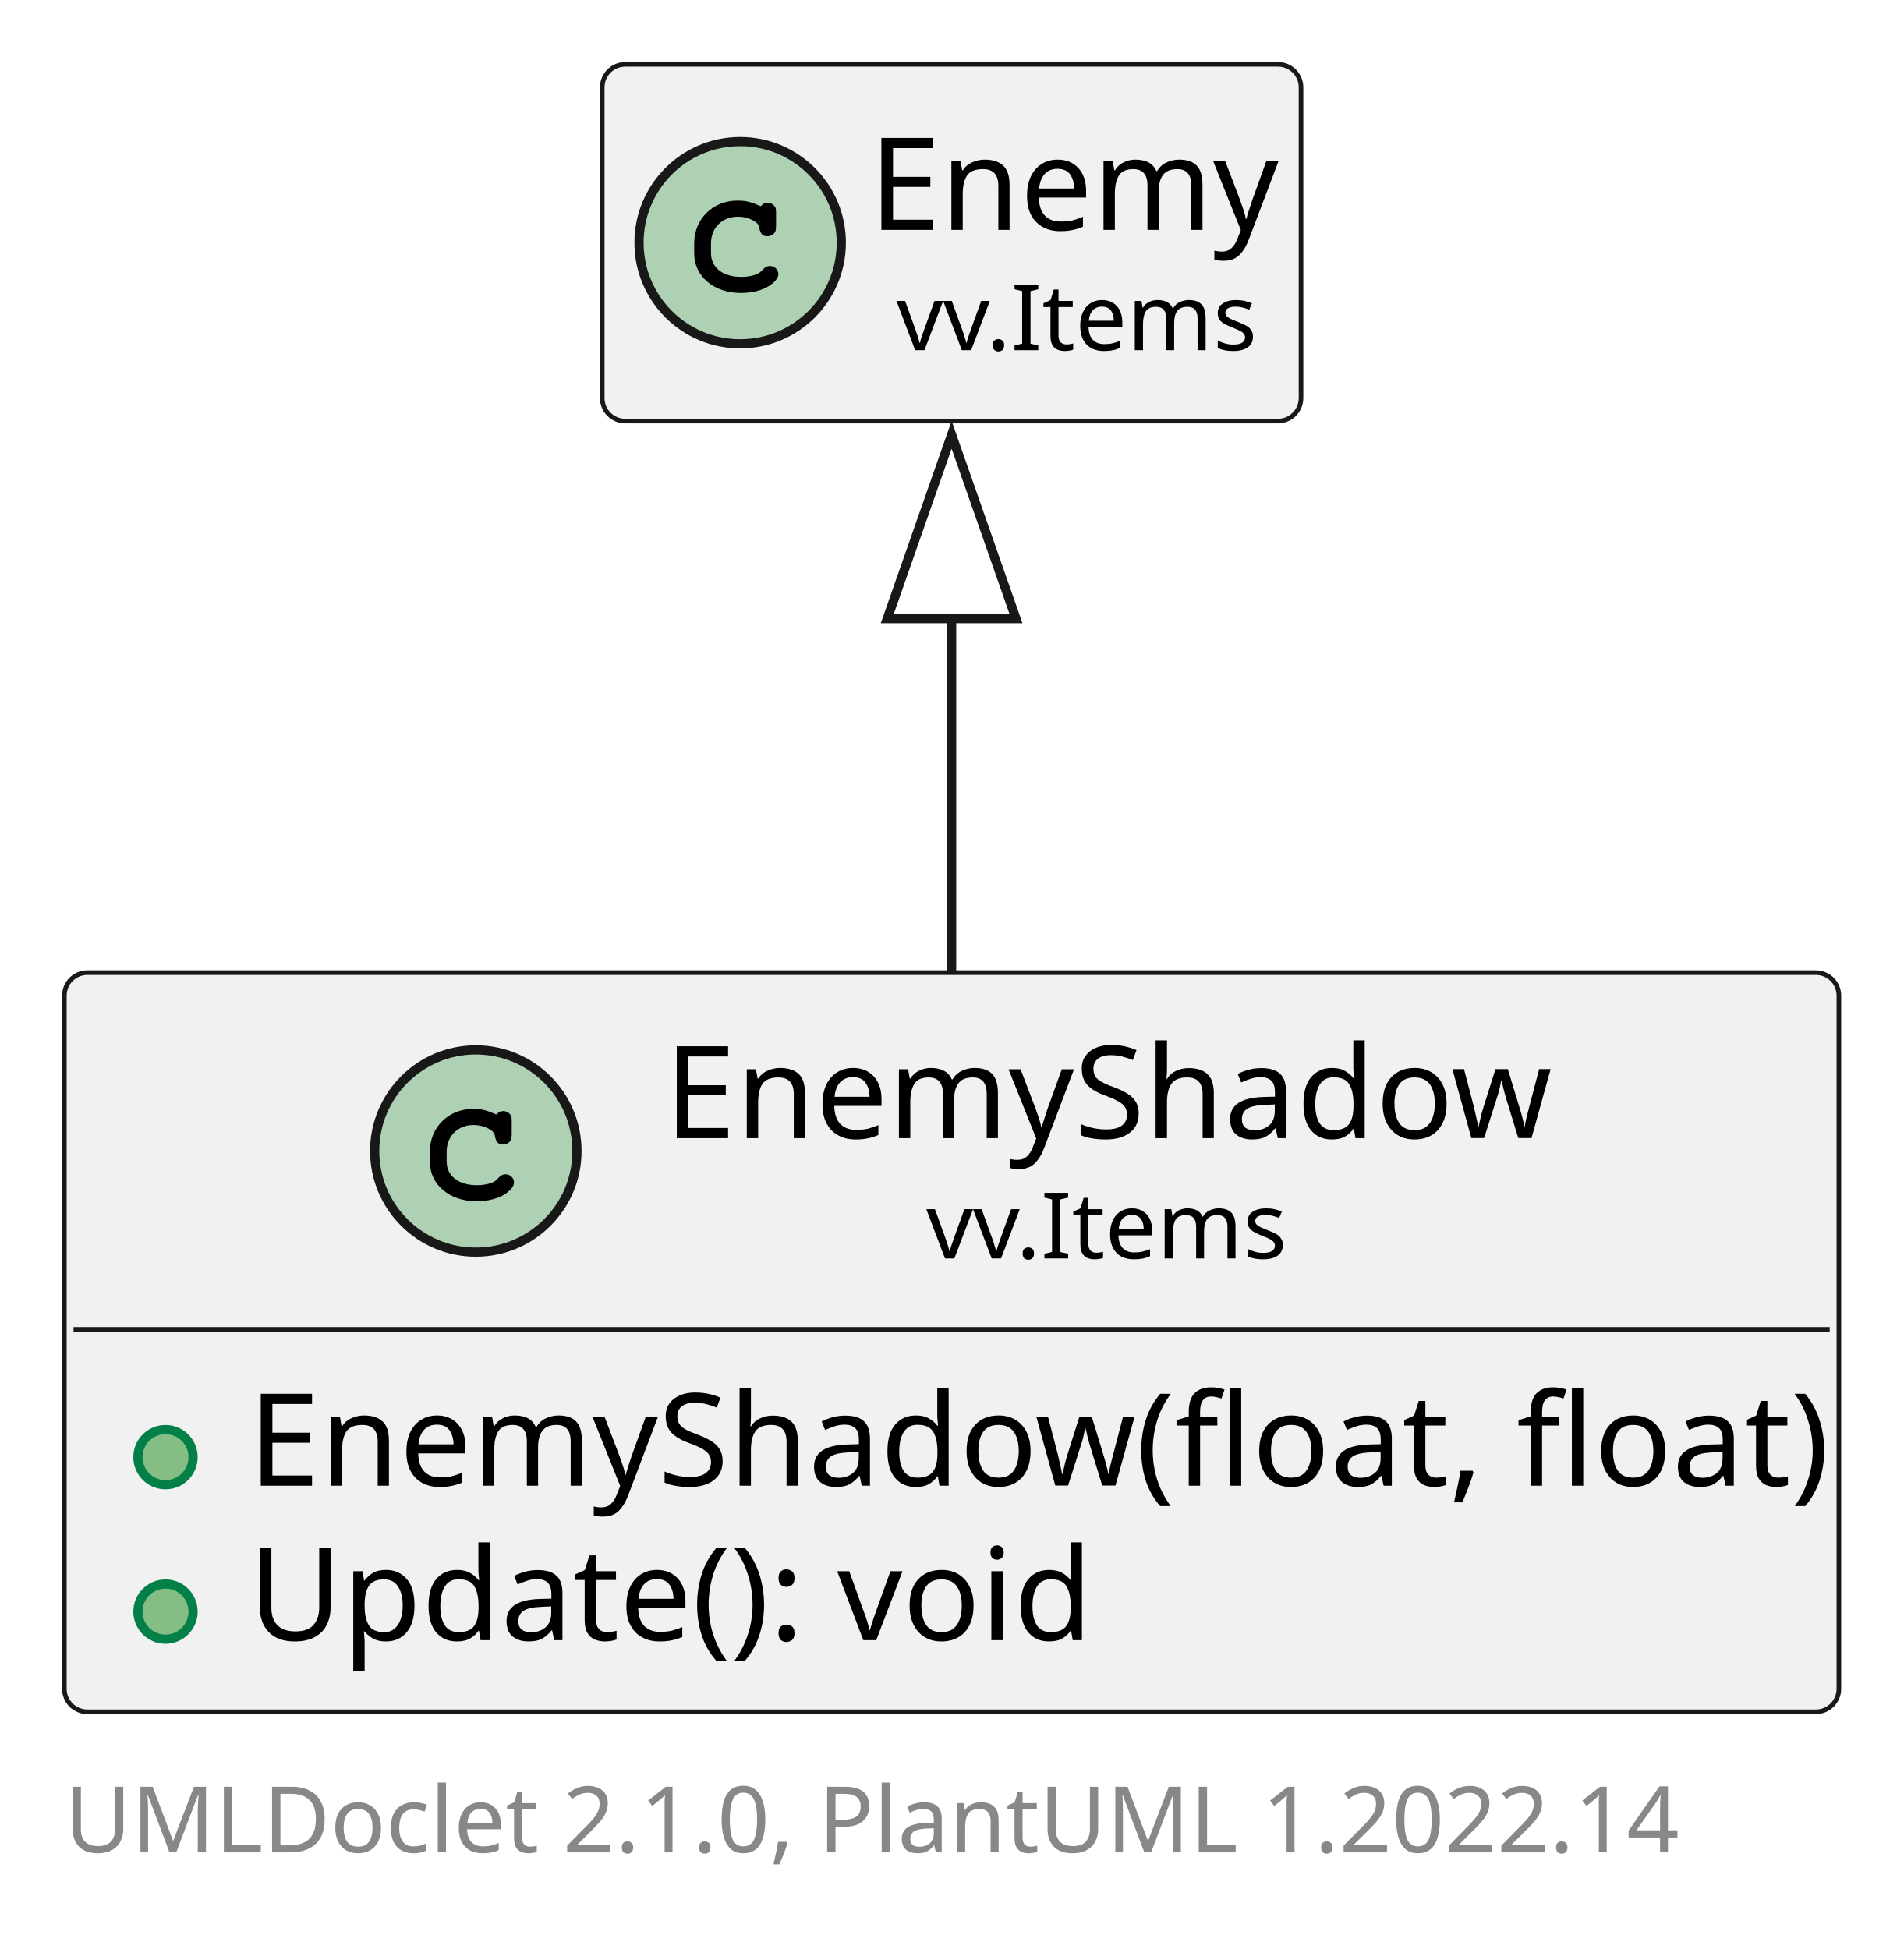
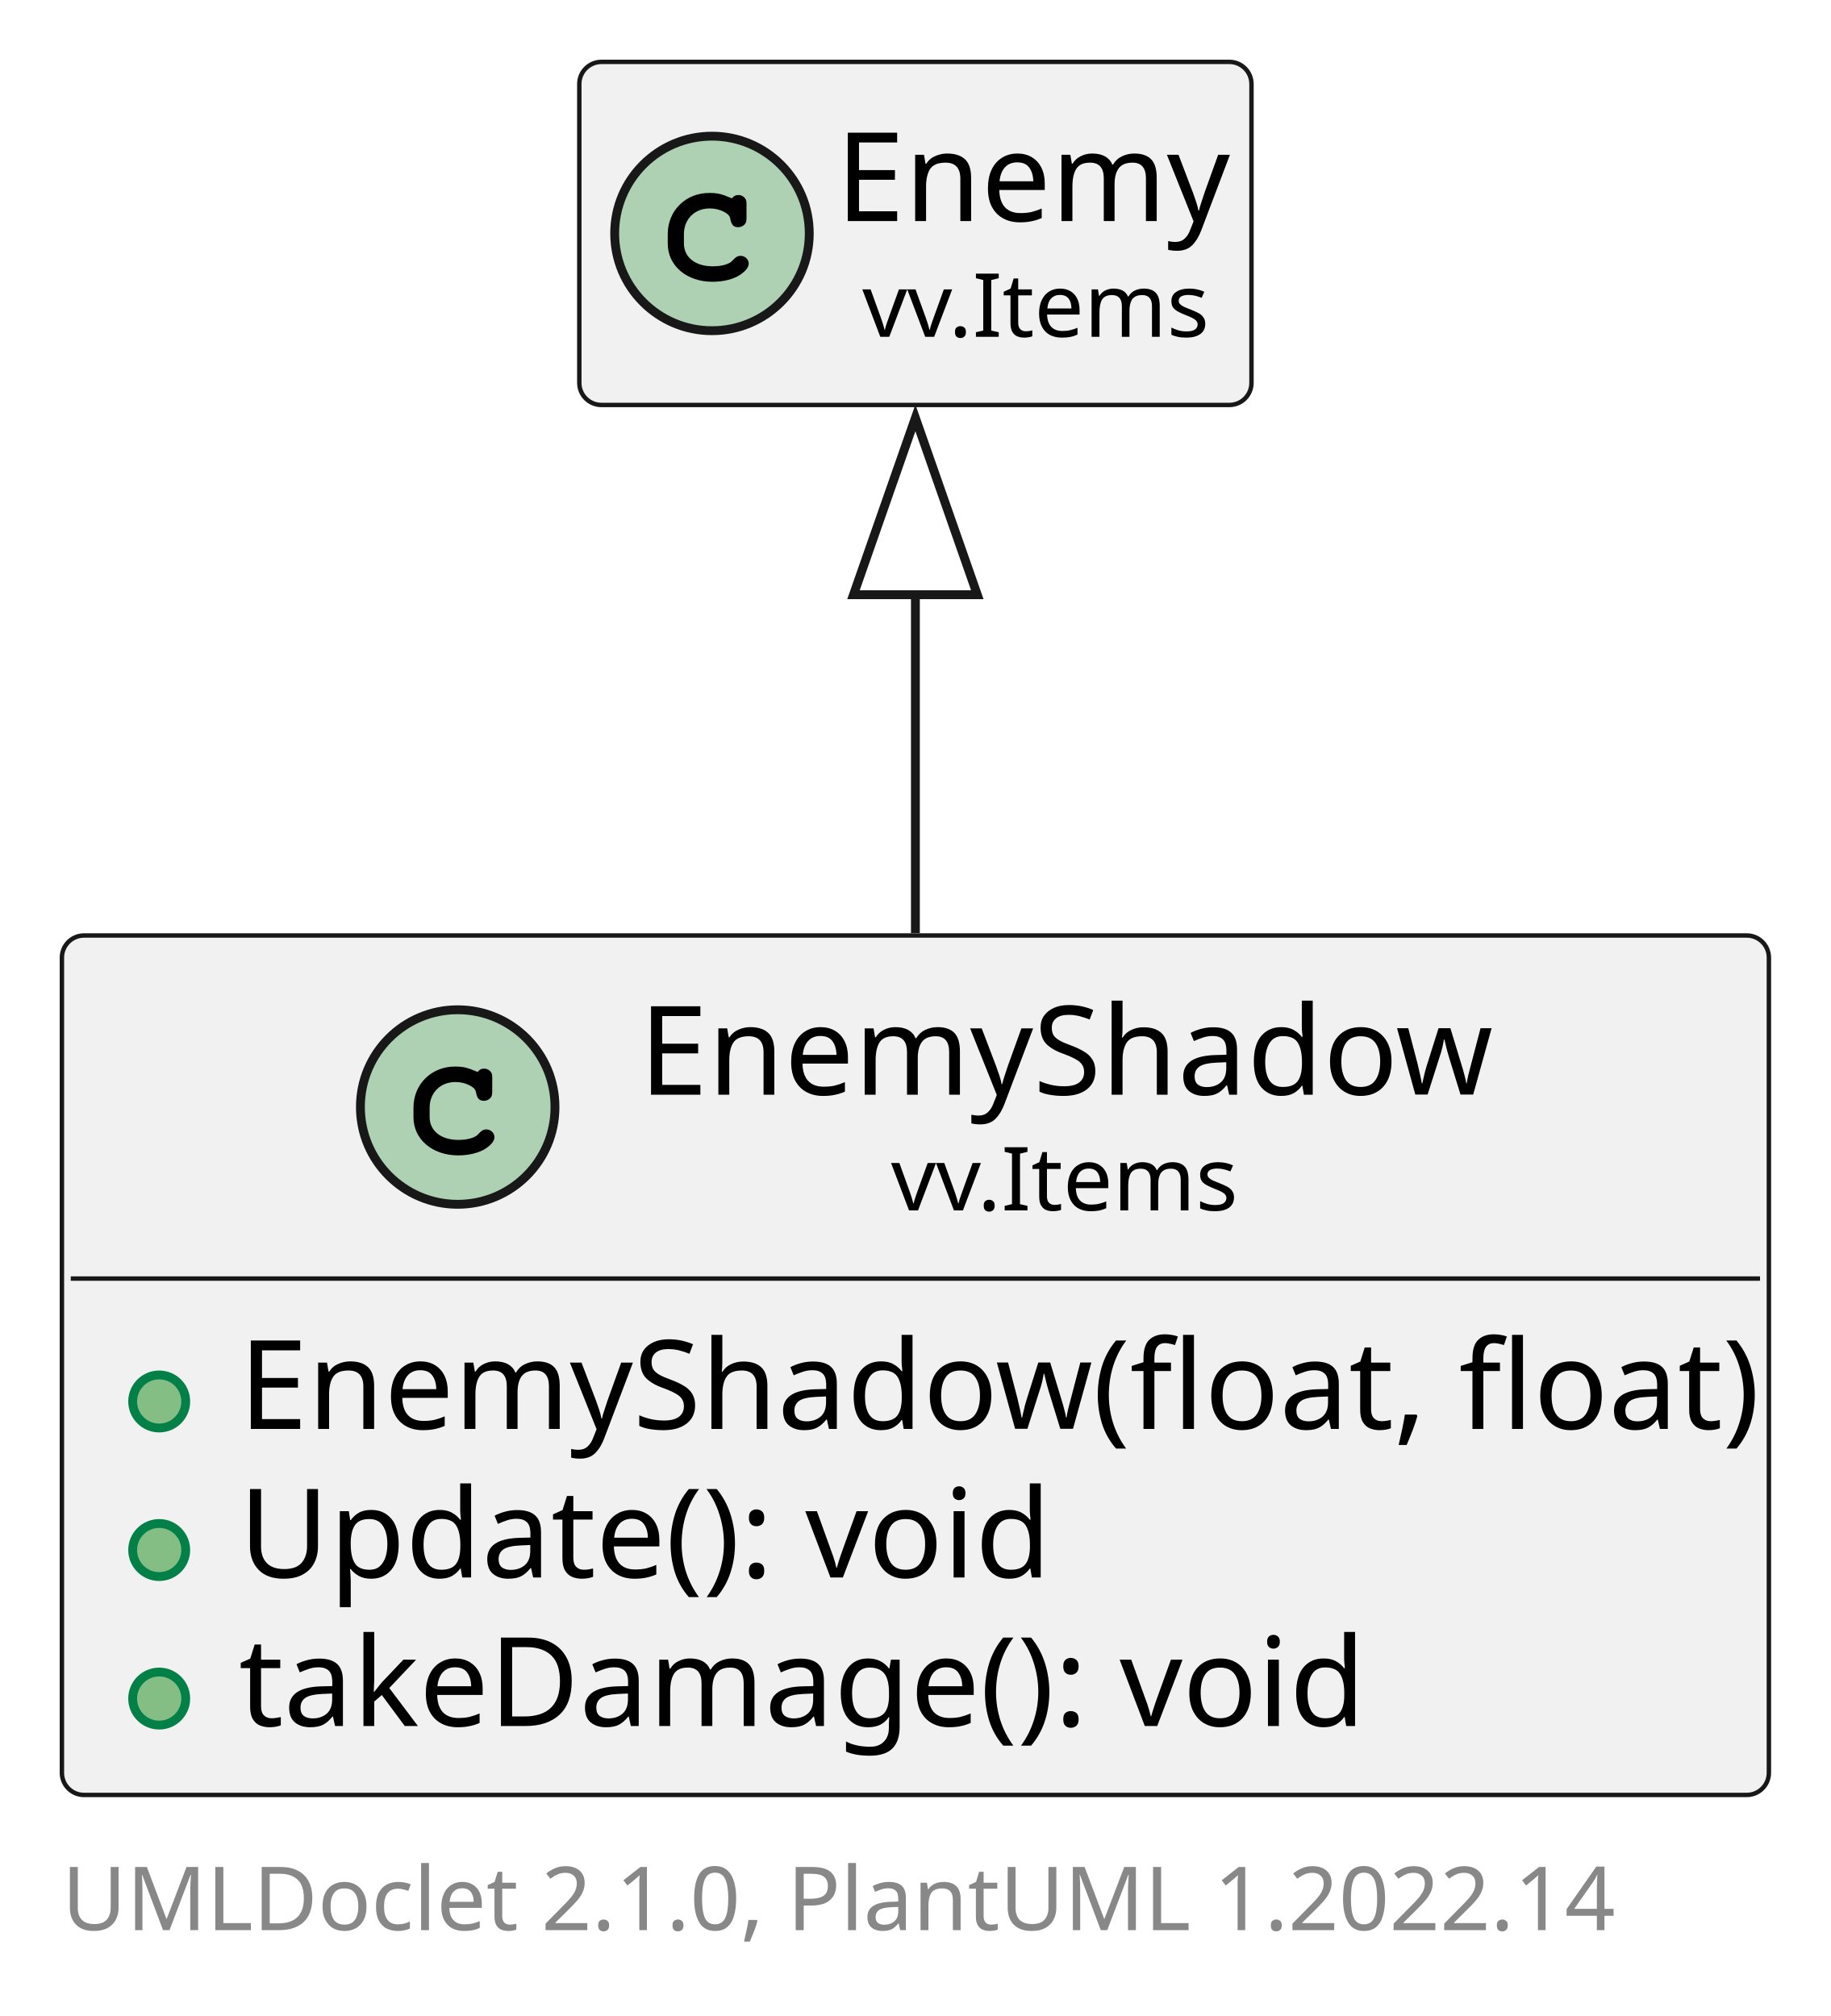
- <svg xmlns="http://www.w3.org/2000/svg" xmlns:xlink="http://www.w3.org/1999/xlink" contentStyleType="text/css" height="212px" preserveAspectRatio="none" style="width:207px;height:212px;background:#FFFFFF;" version="1.1" viewBox="0 0 207 212" width="207px" zoomAndPan="magnify">
+ <svg xmlns="http://www.w3.org/2000/svg" xmlns:xlink="http://www.w3.org/1999/xlink" contentStyleType="text/css" height="228px" preserveAspectRatio="none" style="width:207px;height:228px;background:#FFFFFF;" version="1.1" viewBox="0 0 207 228" width="207px" zoomAndPan="magnify">
  <defs />
  <g>
    <a href="EnemyShadow.html" target="_top" title="EnemyShadow.html" xlink:actuate="onRequest" xlink:href="EnemyShadow.html" xlink:show="new" xlink:title="EnemyShadow.html" xlink:type="simple">
      <g id="elem_vv.Items.EnemyShadow">
-         <rect codeLine="5" fill="#F1F1F1" height="80.4" id="vv.Items.EnemyShadow" rx="2.5" ry="2.5" style="stroke:#181818;stroke-width:0.5;" width="193" x="7" y="105.8" />
+         <rect codeLine="5" fill="#F1F1F1" height="97.2" id="vv.Items.EnemyShadow" rx="2.5" ry="2.5" style="stroke:#181818;stroke-width:0.5;" width="193" x="7" y="105.8" />
        <ellipse cx="51.75" cy="125.2" fill="#ADD1B2" rx="11" ry="11" style="stroke:#181818;stroke-width:1.0;" />
        <path d="M46.75,126.356 C46.75,128.856 48.891,130.669 51.812,130.669 C53.047,130.669 54.219,130.372 54.969,129.856 C55.578,129.434 55.906,129.012 55.906,128.606 C55.906,128.137 55.484,127.731 54.984,127.731 C54.75,127.731 54.531,127.809 54.328,128.012 C53.891,128.45 53.891,128.45 53.719,128.544 C53.266,128.778 52.625,128.919 51.859,128.919 C49.859,128.919 48.578,127.903 48.578,126.325 L48.578,125.278 C48.578,123.575 49.797,122.372 51.5,122.372 C52.078,122.372 52.656,122.513 53.125,122.763 C53.594,123.028 53.766,123.216 53.828,123.575 C53.953,124.247 54.203,124.497 54.734,124.497 C55.016,124.497 55.297,124.356 55.484,124.138 C55.609,123.966 55.656,123.794 55.656,123.356 L55.656,121.997 C55.656,121.575 55.641,121.434 55.516,121.263 C55.344,121.013 55.062,120.856 54.734,120.856 C54.422,120.856 54.219,120.966 54,121.231 C52.828,120.731 52.391,120.622 51.438,120.622 C48.766,120.622 46.75,122.638 46.75,125.263 L46.75,126.356 Z " fill="#000000" />
        <text fill="#000000" font-family="sans-serif" font-size="14" lengthAdjust="spacing" textLength="95" x="72.25" y="123.806">EnemyShadow</text>
        <text fill="#000000" font-family="sans-serif" font-size="10" lengthAdjust="spacing" textLength="38" x="100.75" y="136.89">vv.Items</text>
        <line style="stroke:#181818;stroke-width:0.5;" x1="8" x2="199" y1="144.6" y2="144.6" />
        <ellipse cx="18" cy="158.5" fill="#84BE84" rx="3" ry="3" style="stroke:#038048;stroke-width:1.0;" />
        <text fill="#000000" font-family="sans-serif" font-size="14" lengthAdjust="spacing" textLength="167" x="27" y="161.606">EnemyShadow(float, float)</text>
        <ellipse cx="18" cy="175.3" fill="#84BE84" rx="3" ry="3" style="stroke:#038048;stroke-width:1.0;" />
        <text fill="#000000" font-family="sans-serif" font-size="14" lengthAdjust="spacing" textLength="90" x="27" y="178.406">Update(): void</text>
+         <ellipse cx="18" cy="192.1" fill="#84BE84" rx="3" ry="3" style="stroke:#038048;stroke-width:1.0;" />
+         <text fill="#000000" font-family="sans-serif" font-size="14" lengthAdjust="spacing" textLength="125" x="27" y="195.206">takeDamage(): void</text>
      </g>
    </a>
    <a href="Enemy.html" target="_top" title="Enemy.html" xlink:actuate="onRequest" xlink:href="Enemy.html" xlink:show="new" xlink:title="Enemy.html" xlink:type="simple">
      <g id="elem_vv.Items.Enemy">
-         <rect codeLine="10" fill="#F1F1F1" height="38.8" id="vv.Items.Enemy" rx="2.5" ry="2.5" style="stroke:#181818;stroke-width:0.5;" width="76" x="65.5" y="7" />
+         <rect codeLine="11" fill="#F1F1F1" height="38.8" id="vv.Items.Enemy" rx="2.5" ry="2.5" style="stroke:#181818;stroke-width:0.5;" width="76" x="65.5" y="7" />
        <ellipse cx="80.5" cy="26.4" fill="#ADD1B2" rx="11" ry="11" style="stroke:#181818;stroke-width:1.0;" />
        <path d="M75.5,27.556 C75.5,30.056 77.641,31.869 80.562,31.869 C81.797,31.869 82.969,31.572 83.719,31.056 C84.328,30.634 84.656,30.212 84.656,29.806 C84.656,29.337 84.234,28.931 83.734,28.931 C83.5,28.931 83.281,29.009 83.078,29.212 C82.641,29.65 82.641,29.65 82.469,29.744 C82.016,29.978 81.375,30.119 80.609,30.119 C78.609,30.119 77.328,29.103 77.328,27.525 L77.328,26.478 C77.328,24.775 78.547,23.572 80.25,23.572 C80.828,23.572 81.406,23.712 81.875,23.962 C82.344,24.228 82.516,24.416 82.578,24.775 C82.703,25.447 82.953,25.697 83.484,25.697 C83.766,25.697 84.047,25.556 84.234,25.337 C84.359,25.166 84.406,24.994 84.406,24.556 L84.406,23.197 C84.406,22.775 84.391,22.634 84.266,22.462 C84.094,22.212 83.812,22.056 83.484,22.056 C83.172,22.056 82.969,22.166 82.75,22.431 C81.578,21.931 81.141,21.822 80.188,21.822 C77.516,21.822 75.5,23.837 75.5,26.462 L75.5,27.556 Z " fill="#000000" />
        <text fill="#000000" font-family="sans-serif" font-size="14" lengthAdjust="spacing" textLength="44" x="94.5" y="25.006">Enemy</text>
        <text fill="#000000" font-family="sans-serif" font-size="10" lengthAdjust="spacing" textLength="38" x="97.5" y="38.09">vv.Items</text>
      </g>
    </a>
    <g id="link_vv.Items.Enemy_vv.Items.EnemyShadow">
-       <path codeLine="12" d="M103.5,66.83 C103.5,79.35 103.5,93.18 103.5,105.69 " fill="none" id="vv.Items.Enemy-backto-vv.Items.EnemyShadow" style="stroke:#181818;stroke-width:1.0;" />
-       <polygon fill="none" points="96.5,67.29,103.5,47.29,110.5,67.29,96.5,67.29" style="stroke:#181818;stroke-width:1.0;" />
+       <path codeLine="13" d="M103.5,66.91 C103.5,79.16 103.5,92.78 103.5,105.53 " fill="none" id="vv.Items.Enemy-backto-vv.Items.EnemyShadow" style="stroke:#181818;stroke-width:1.0;" />
+       <polygon fill="none" points="96.5,67.26,103.5,47.26,110.5,67.26,96.5,67.26" style="stroke:#181818;stroke-width:1.0;" />
    </g>
-     <text fill="#888888" font-family="sans-serif" font-size="10" lengthAdjust="spacing" textLength="179" x="7" y="201.49">UMLDoclet 2.1.0, PlantUML 1.2022.14</text>
+     <text fill="#888888" font-family="sans-serif" font-size="10" lengthAdjust="spacing" textLength="179" x="7" y="218.29">UMLDoclet 2.1.0, PlantUML 1.2022.14</text>
  </g>
</svg>
